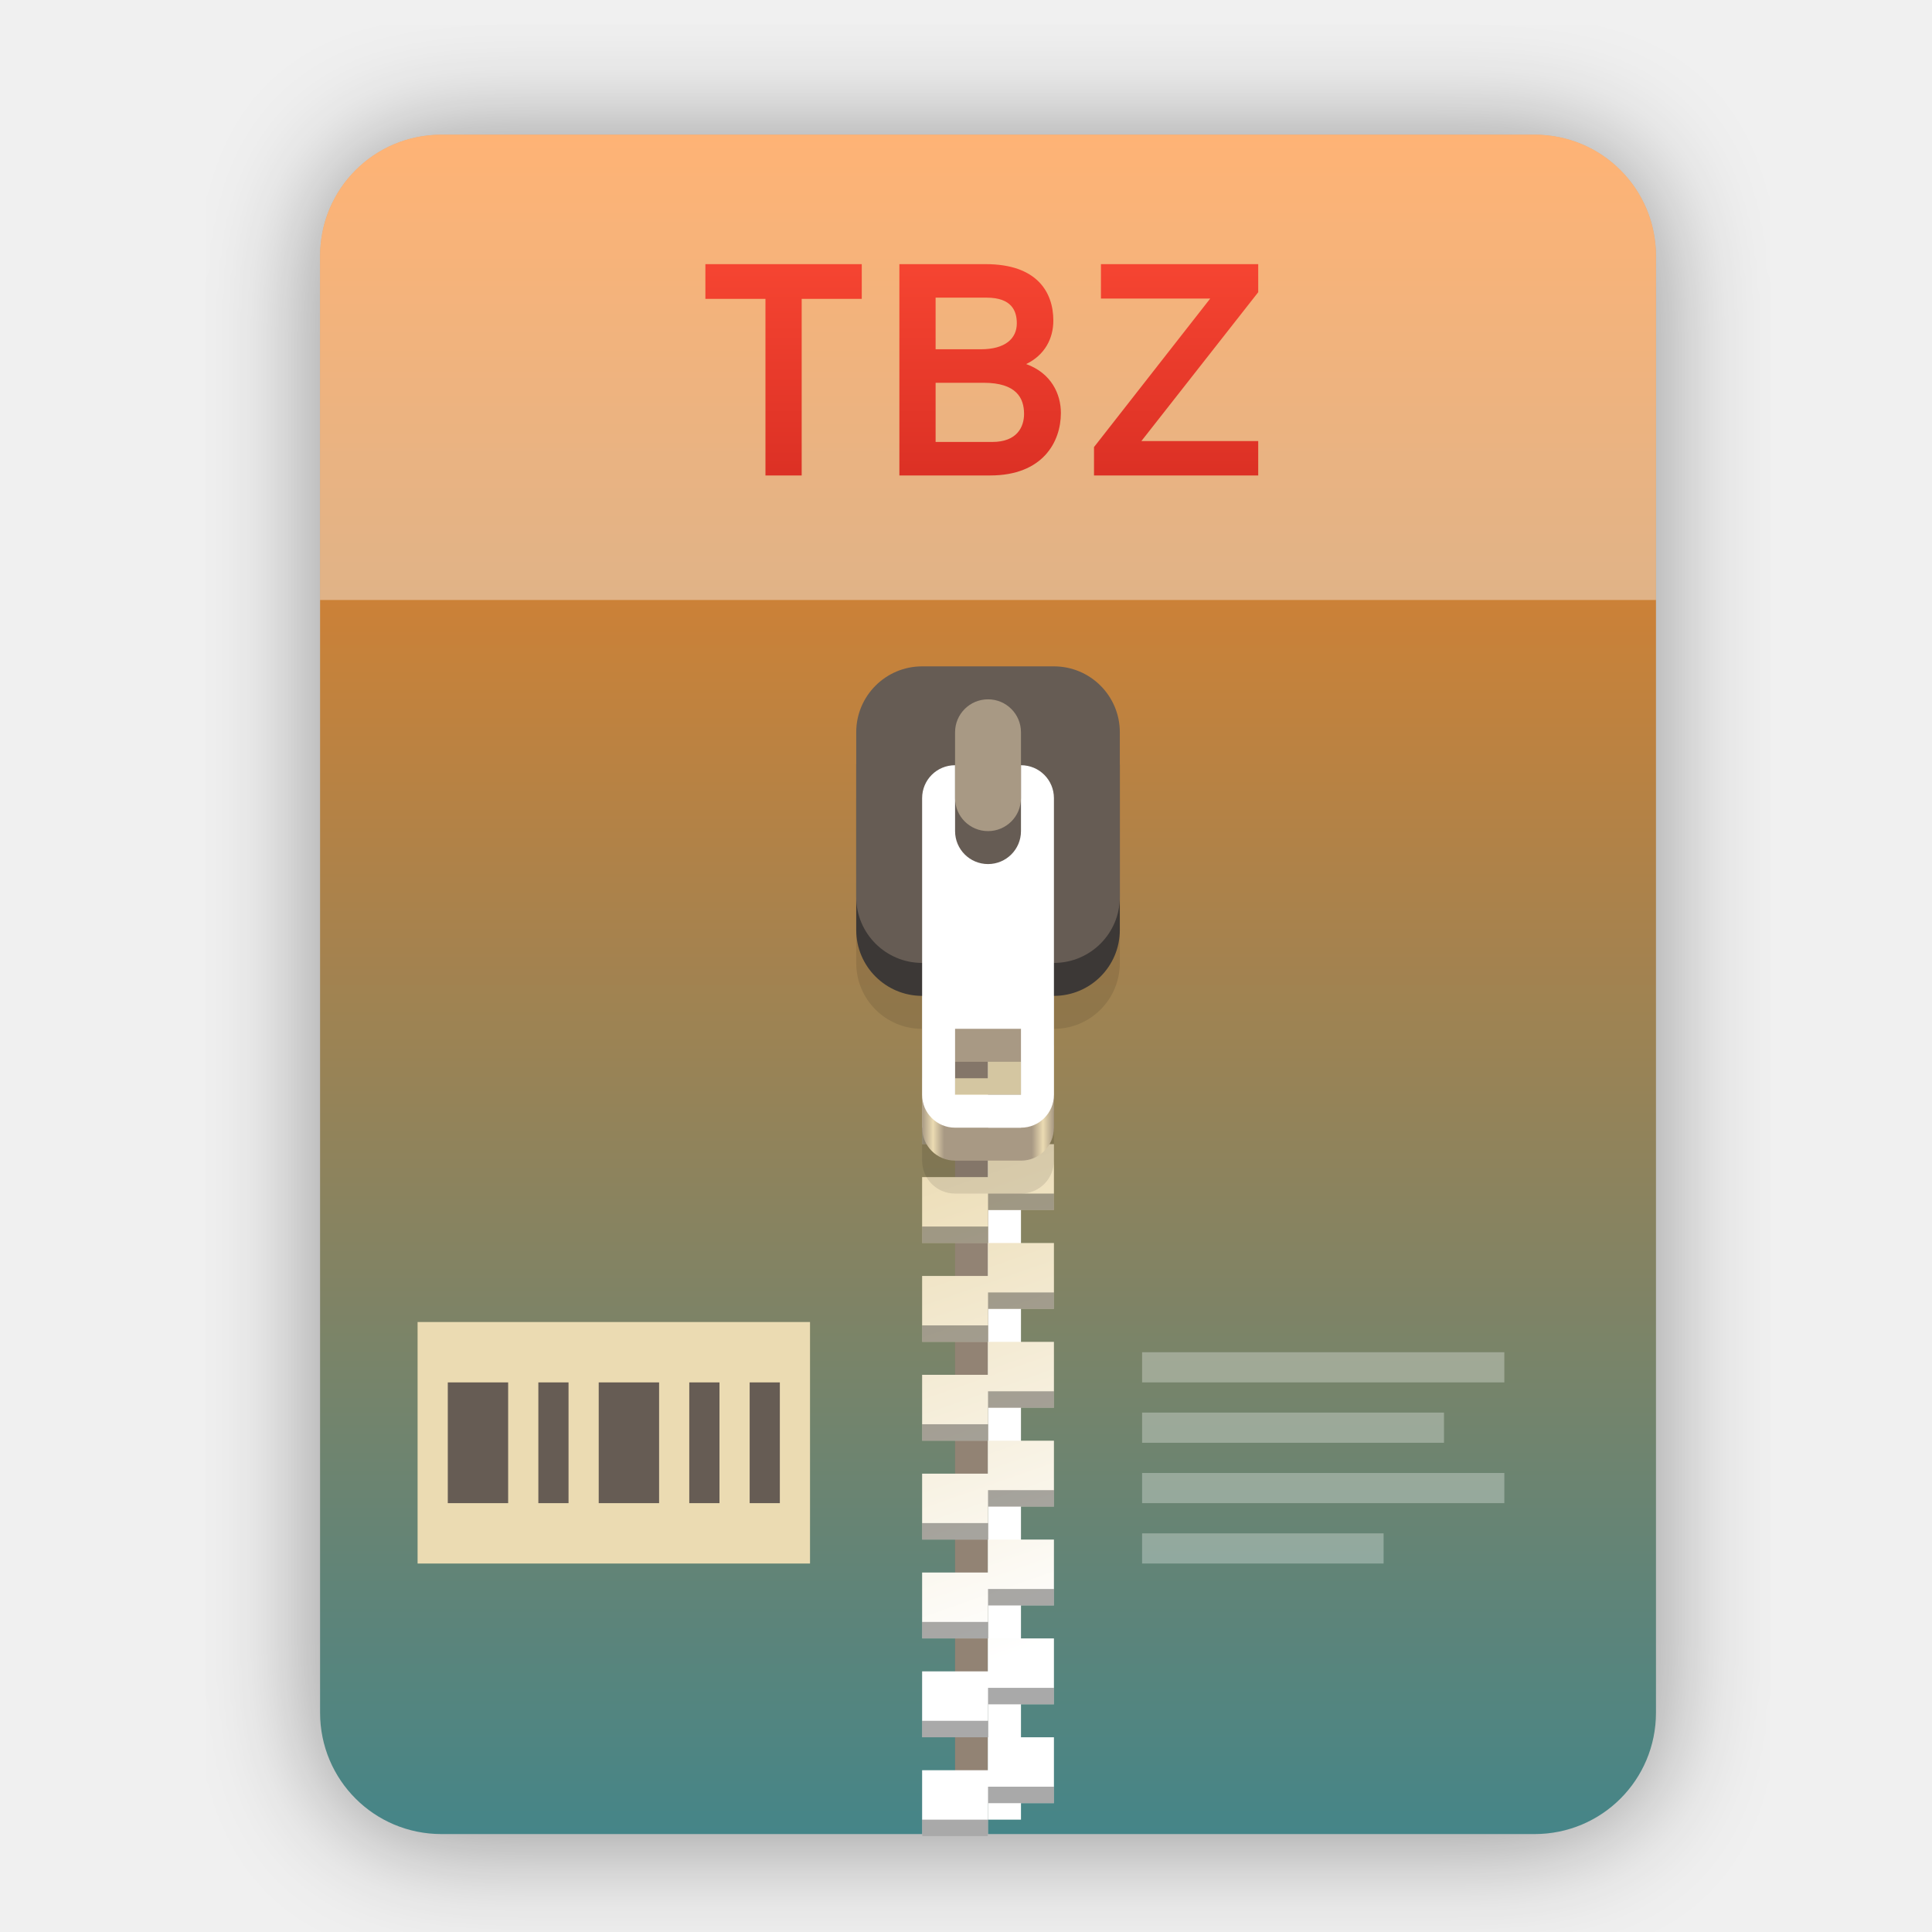
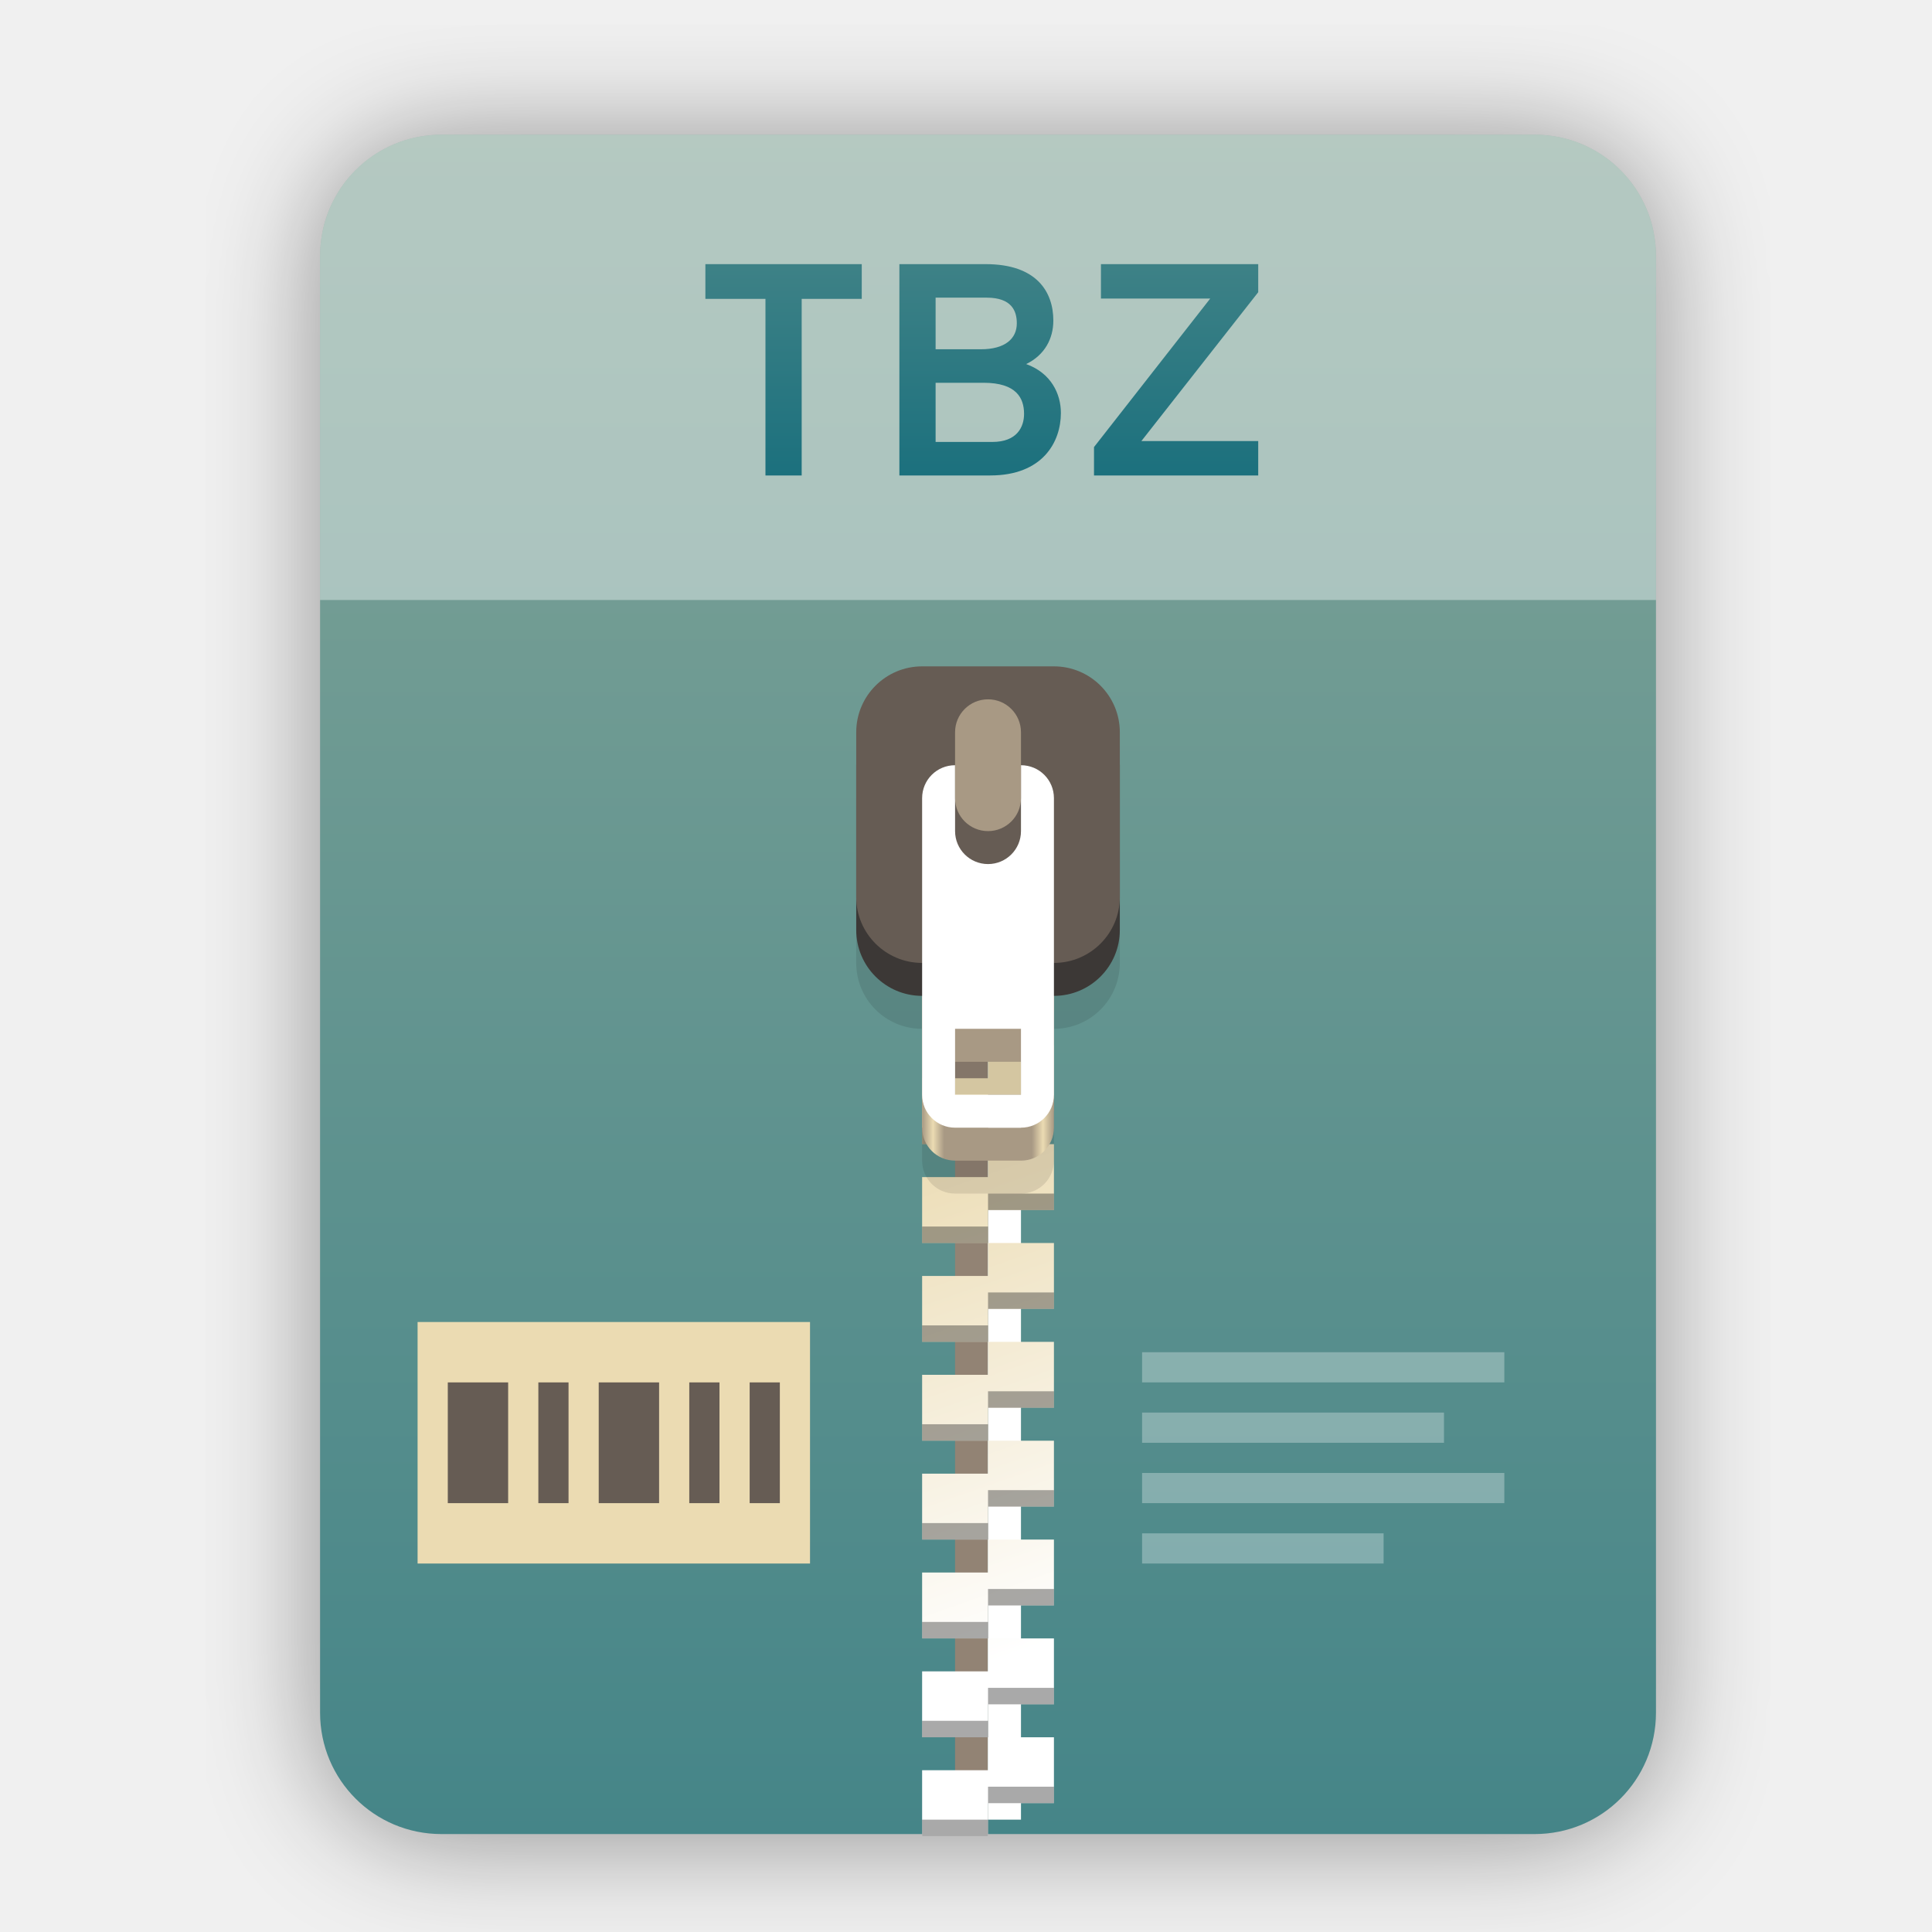
<svg xmlns="http://www.w3.org/2000/svg" width="256" height="256" viewBox="0 0 256 256" fill="none">
  <g clip-path="url(#clip0)">
    <g opacity="0.4" filter="url(#filter0_f)">
      <path fill-rule="evenodd" clip-rule="evenodd" d="M102.816 18.413H58.497H58.497C49.587 18.413 42.413 25.587 42.413 34.497V227.503C42.413 236.413 49.587 243.587 58.497 243.587H58.586H203.252H203.34C212.251 243.587 219.424 236.413 219.424 227.503L219.424 227.459L219.424 34.497C219.424 25.587 212.251 18.413 203.34 18.413H159.021H102.816Z" fill="black" />
    </g>
    <path fill-rule="evenodd" clip-rule="evenodd" d="M102.816 17.849H58.497H58.497C49.587 17.849 42.413 25.023 42.413 33.933V226.939C42.413 235.85 49.587 243.023 58.497 243.023H58.586H203.252H203.34C212.251 243.023 219.424 235.85 219.424 226.939L219.424 226.895L219.424 33.933C219.424 25.023 212.251 17.849 203.34 17.849H159.021H102.816Z" fill="url(#paint0_linear)" />
    <path opacity="0.4" d="M102.816 17.849H58.497C49.587 17.849 42.413 25.023 42.413 33.933V79.5H219.424V33.933C219.424 25.023 212.251 17.849 203.34 17.849H159.021H102.816Z" fill="white" />
    <path d="M130.919 110.127H126.552V241.113H130.919V110.127Z" fill="#928374" />
    <path d="M135.285 241.113H130.919V110.127H135.285V241.113Z" fill="white" />
    <path d="M122.186 116.677V125.409H130.919V121.043H139.651V116.677H130.919H122.186ZM130.919 125.409V129.775H122.186V138.508H130.919V134.141H139.651V125.409H130.919ZM130.919 138.508V142.874H122.186V151.606H130.919V147.24H139.651V138.508H130.919ZM130.919 151.606V155.972H122.186V164.705H130.919V160.339H139.651V155.972V151.606H130.919ZM130.919 164.705V169.071H122.186V177.803H130.919V173.437H139.651V164.705H130.919ZM130.919 177.803V182.17H122.186V190.902H130.919V186.536H139.651V177.803H130.919ZM130.919 190.902V195.268H122.186V204.001H130.919V199.634H139.651V195.268V190.902H130.919ZM130.919 204.001V208.367H122.186V217.099H130.919V212.733H139.651V204.001H130.919ZM130.919 217.099V221.465H122.186V230.198H130.919V225.832H139.651V217.099H130.919ZM130.919 230.198V234.564H122.186V243.296H130.919V238.93H139.651V234.564V230.198H130.919Z" fill="url(#paint1_linear)" />
    <path opacity="0.4" d="M130.919 118.86V121.043H139.651V118.86H130.919ZM122.186 123.226V125.409H130.919V123.226H122.186ZM130.919 131.958V134.141H139.651V131.958H130.919ZM122.186 136.325V138.508H130.919V136.325H122.186ZM130.919 145.057V147.24H139.651V145.057H130.919ZM122.186 149.423V151.606H130.919V149.423H122.186ZM130.919 158.156V160.339H139.651V158.156H130.919ZM122.186 162.522V164.705H130.919V162.522H122.186ZM130.919 171.254V173.437H139.651V171.254H130.919ZM122.186 175.62V177.803H130.919V175.62H122.186ZM130.919 184.353V186.536H139.651V184.353H130.919ZM122.186 188.719V190.902H130.919V188.719H122.186ZM130.919 197.451V199.634H139.651V197.451H130.919ZM122.186 201.817V204.001H130.919V201.817H122.186ZM130.919 210.55V212.733H139.651V210.55H130.919ZM122.186 214.916V217.099H130.919V214.916H122.186ZM130.919 223.648V225.832H139.651V223.648H130.919ZM122.186 228.015V230.198H130.919V228.015H122.186ZM130.919 236.747V238.93H139.651V236.747H130.919ZM122.186 241.113V243.296H130.919V241.113H122.186Z" fill="#282828" />
    <path opacity="0.1" d="M122.186 97.029C117.349 97.029 113.454 100.923 113.454 105.761V127.592C113.454 132.43 117.349 136.325 122.186 136.325V153.789C122.186 156.208 124.134 158.156 126.552 158.156H135.285C137.704 158.156 139.651 156.208 139.651 153.789V136.325C144.489 136.325 148.383 132.43 148.383 127.592V105.761C148.383 100.923 144.489 97.029 139.651 97.029H122.186ZM126.552 145.057H135.285V153.789H126.552V145.057Z" fill="black" />
    <path d="M126.552 110.127C124.134 110.127 122.186 112.075 122.186 114.494V149.423C122.186 151.842 124.134 153.789 126.552 153.789H135.285C137.704 153.789 139.651 151.842 139.651 149.423V114.494C139.651 112.075 137.704 110.127 135.285 110.127H126.552ZM126.552 140.691H135.285V149.423H126.552V140.691Z" fill="url(#paint2_linear)" />
    <path d="M139.651 92.663H122.186C117.363 92.663 113.454 96.572 113.454 101.395V123.226C113.454 128.049 117.363 131.958 122.186 131.958H139.651C144.474 131.958 148.383 128.049 148.383 123.226V101.395C148.383 96.572 144.474 92.663 139.651 92.663Z" fill="#3c3836" />
    <path d="M139.651 88.296H122.186C117.363 88.296 113.454 92.206 113.454 97.029V118.86C113.454 123.683 117.363 127.592 122.186 127.592H139.651C144.474 127.592 148.383 123.683 148.383 118.86V97.029C148.383 92.206 144.474 88.296 139.651 88.296Z" fill="#665c54" />
    <path d="M126.552 101.395C124.134 101.395 122.186 103.342 122.186 105.761V145.057C122.186 147.476 124.134 149.423 126.552 149.423H135.285C137.704 149.423 139.651 147.476 139.651 145.057V105.761C139.651 103.342 137.704 101.395 135.285 101.395H126.552ZM126.552 136.325H135.285V145.057H126.552V136.325Z" fill="white" />
    <path d="M135.285 110.127C135.285 112.539 133.33 114.494 130.919 114.494C128.507 114.494 126.552 112.539 126.552 110.127V97.029C126.552 94.617 128.507 92.663 130.919 92.663C133.33 92.663 135.285 94.617 135.285 97.029V110.127Z" fill="#665c54" />
    <path d="M135.285 105.761C135.285 108.173 133.33 110.127 130.919 110.127C128.507 110.127 126.552 108.173 126.552 105.761V97.029C126.552 94.617 128.507 92.663 130.919 92.663C133.33 92.663 135.285 94.617 135.285 97.029V105.761Z" fill="#a89984" />
    <path d="M106.227 39.6H114.187V35H93.467V39.6H101.427V63H106.227V39.6ZM119.173 35V63H131.213C138.133 63 140.573 58.6 140.573 54.72C140.573 52.2 139.293 49.44 135.973 48.24C138.453 47.04 139.573 44.84 139.573 42.48C139.573 38.68 137.373 35 130.613 35H119.173ZM129.973 46.28H123.973V39.44H130.733C134.053 39.44 134.733 41.2 134.733 42.84C134.733 44.88 133.173 46.28 129.973 46.28ZM131.493 58.56H123.973V50.72H130.333C134.693 50.72 135.693 52.76 135.693 54.84C135.693 56.56 134.773 58.56 131.493 58.56ZM144.961 63H166.721V58.44H151.241L166.721 38.72V35H145.881V39.56H160.361L144.961 59.24V63Z" fill="url(#paint3_linear)" />
    <path d="M55.333 175.174H107.332V207.176H55.333V175.174Z" fill="#ebdbb2" />
    <path d="M59.335 183.176V199.175H67.333V183.176H59.335ZM71.335 183.176V199.175H75.334V183.176H71.335ZM79.333 183.176V199.175H87.334V183.176H79.333ZM91.333 183.176V199.175H95.335V183.176H91.333ZM99.334 183.176V199.175H103.333V183.176H99.334Z" fill="#665c54" />
    <path opacity="0.3" d="M151.333 179.177V183.176H199.333V179.177H151.333ZM151.333 187.174V191.177H191.336V187.174H151.333ZM151.333 195.176V199.175H199.333V195.176H151.333ZM151.333 203.177V207.176H183.334V203.177H151.333Z" fill="white" />
  </g>
  <defs>
    <filter id="filter0_f" x="27.291" y="3.291" width="207.255" height="255.418" filterUnits="userSpaceOnUse" color-interpolation-filters="sRGB">
      <feFlood flood-opacity="0" result="BackgroundImageFix" />
      <feBlend mode="normal" in="SourceGraphic" in2="BackgroundImageFix" result="shape" />
      <feGaussianBlur stdDeviation="7.561" result="effect1_foregroundBlur" />
    </filter>
    <linearGradient id="paint0_linear" x1="42.413" y1="17.849" x2="42.413" y2="243.023" gradientUnits="userSpaceOnUse">
-       <stop stop-color="#fe8019" />
+       <stop stop-color="#83a598" />
      <stop offset="1" stop-color="#458588" />
    </linearGradient>
    <linearGradient id="paint1_linear" x1="145.297" y1="215.473" x2="122.186" y2="149.423" gradientUnits="userSpaceOnUse">
      <stop stop-color="white" />
      <stop offset="1" stop-color="#ebdbb2" />
    </linearGradient>
    <linearGradient id="paint2_linear" x1="122.186" y1="131.958" x2="139.651" y2="131.958" gradientUnits="userSpaceOnUse">
      <stop stop-color="#a89984" />
      <stop offset="0.083" stop-color="#ebdbb2" />
      <stop offset="0.167" stop-color="#a89984" />
      <stop offset="0.833" stop-color="#a89984" />
      <stop offset="0.917" stop-color="#ebdbb2" />
      <stop offset="1" stop-color="#a89984" />
    </linearGradient>
    <linearGradient id="paint3_linear" x1="42" y1="29" x2="42" y2="80" gradientUnits="userSpaceOnUse">
-       <stop offset="1e-07" stop-color="#fb4934" />
-       <stop offset="1" stop-color="#cc241d" />
+       <stop offset="1e-07" stop-color="#458588" />
+       <stop offset="1" stop-color="#076678" />
    </linearGradient>
    <clipPath id="clip0">
      <rect width="256" height="256" fill="white" />
    </clipPath>
  </defs>
</svg>
